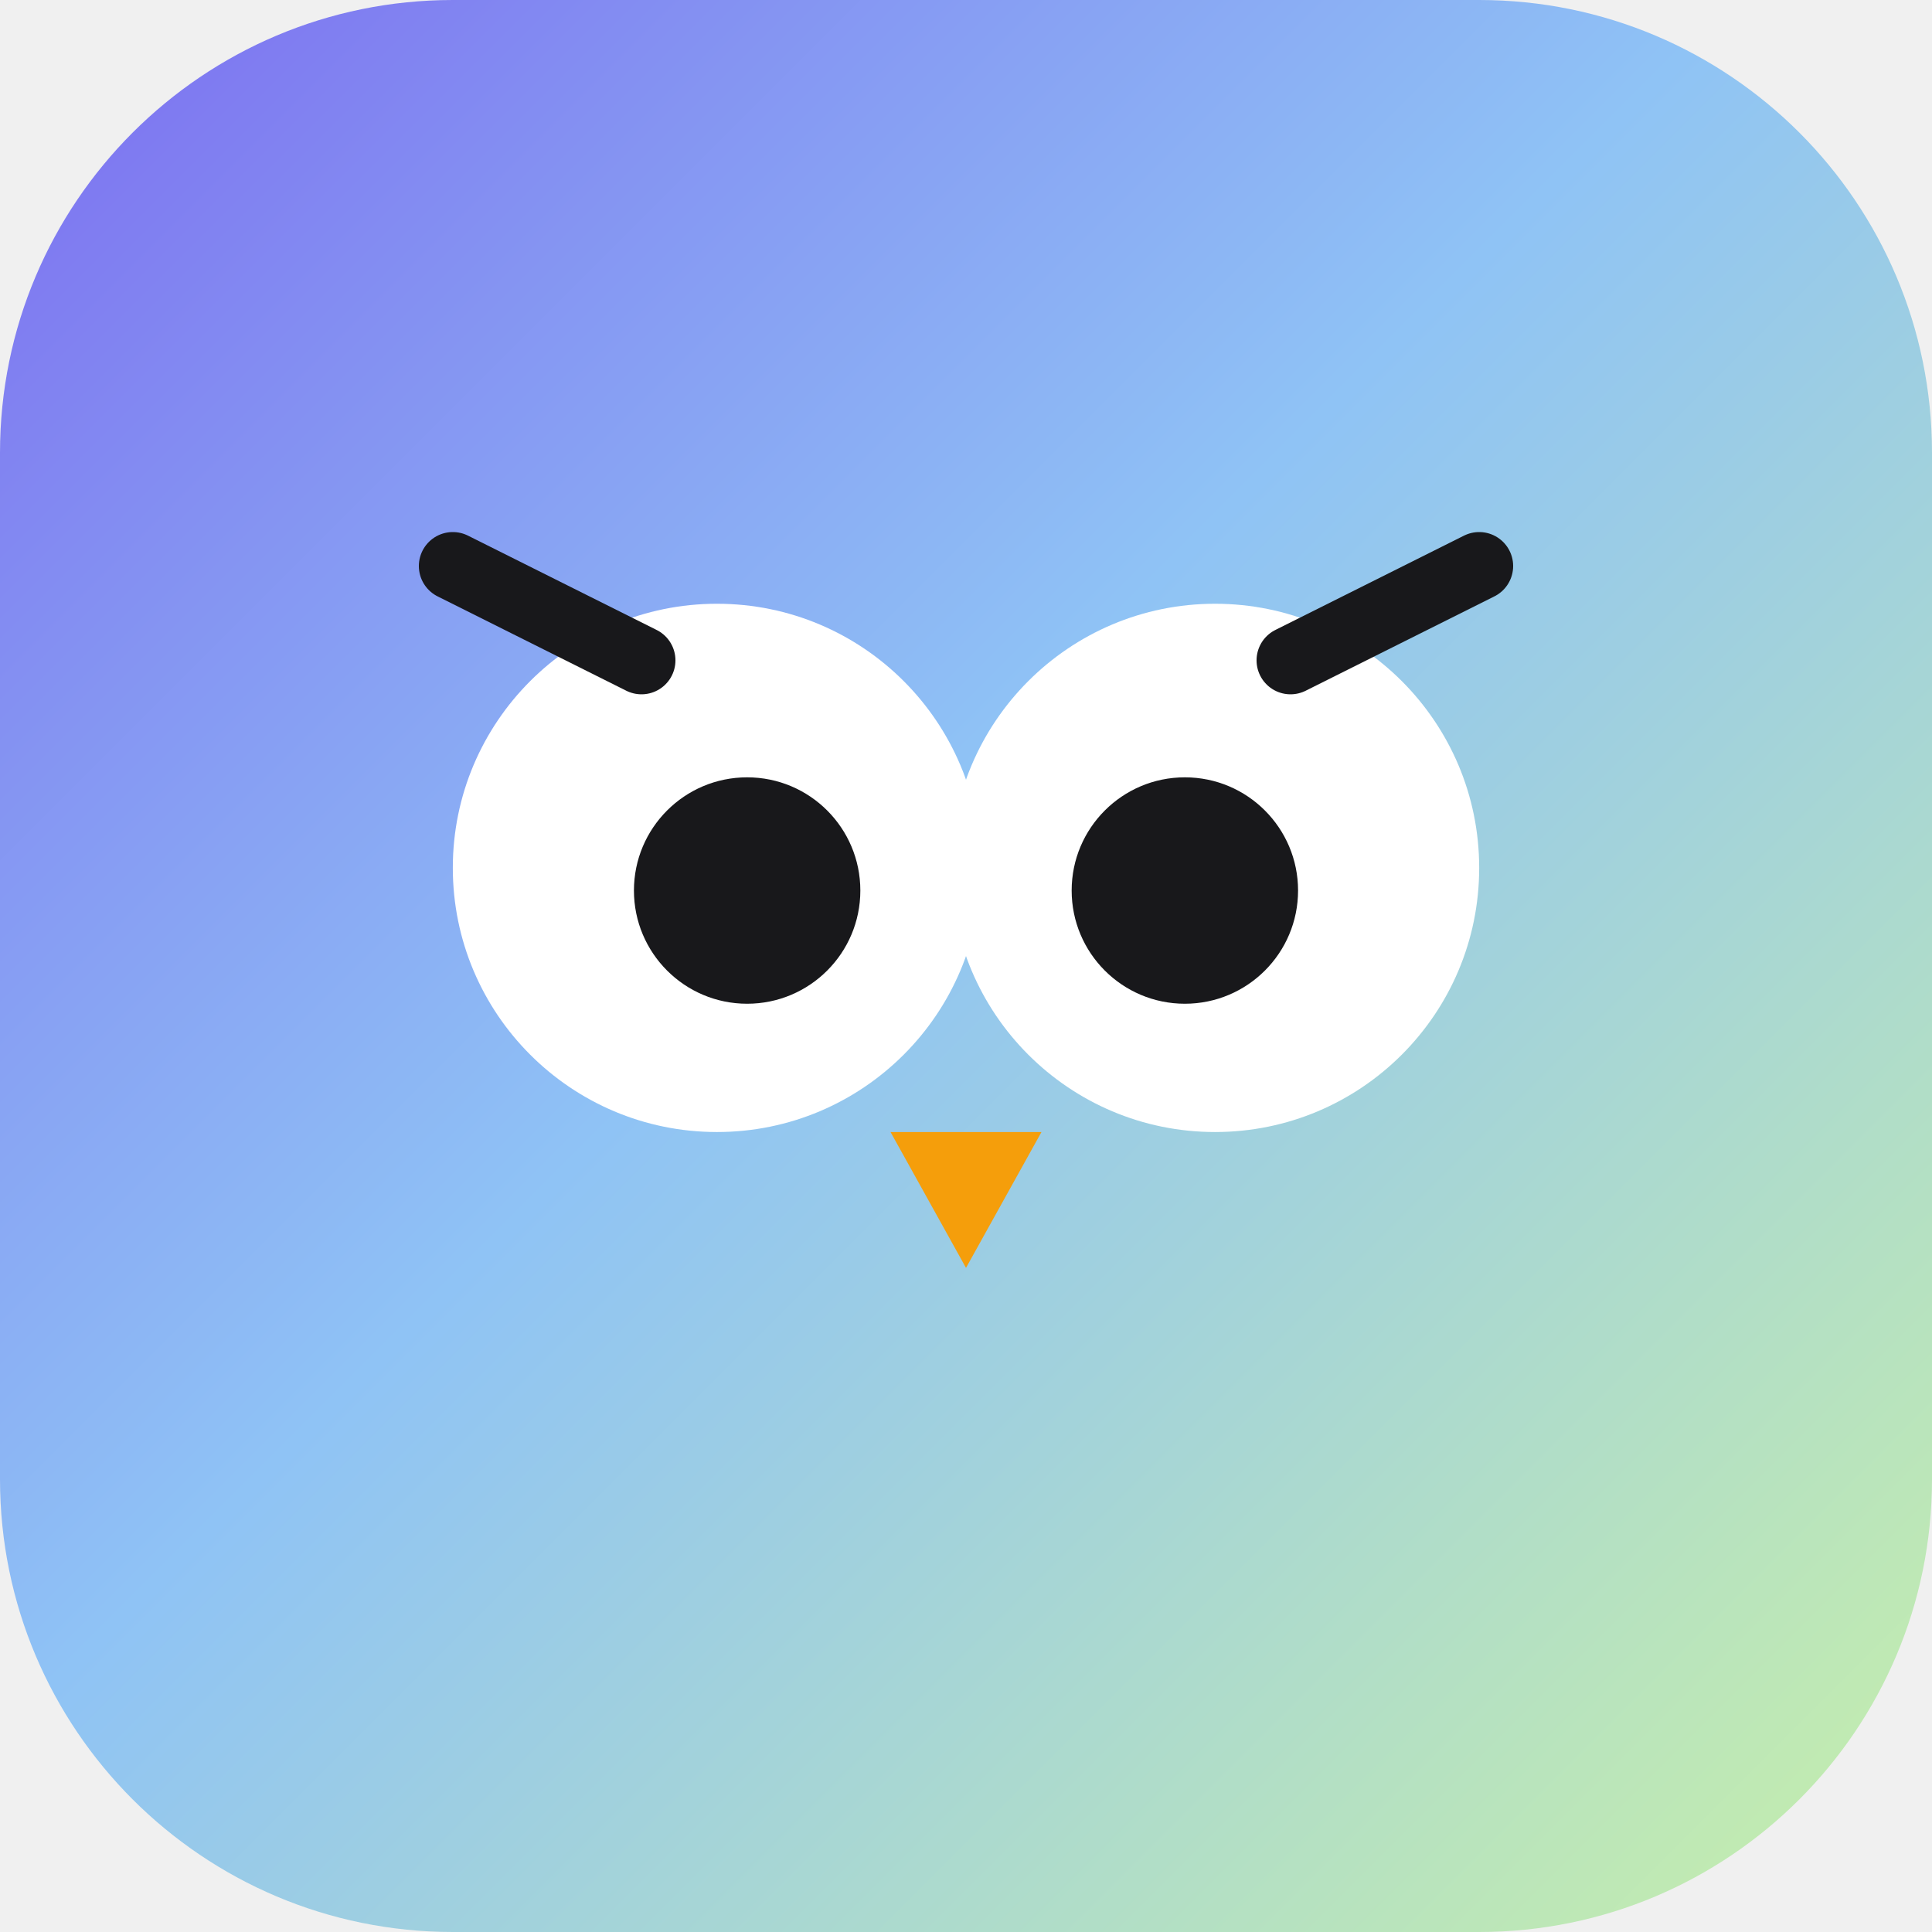
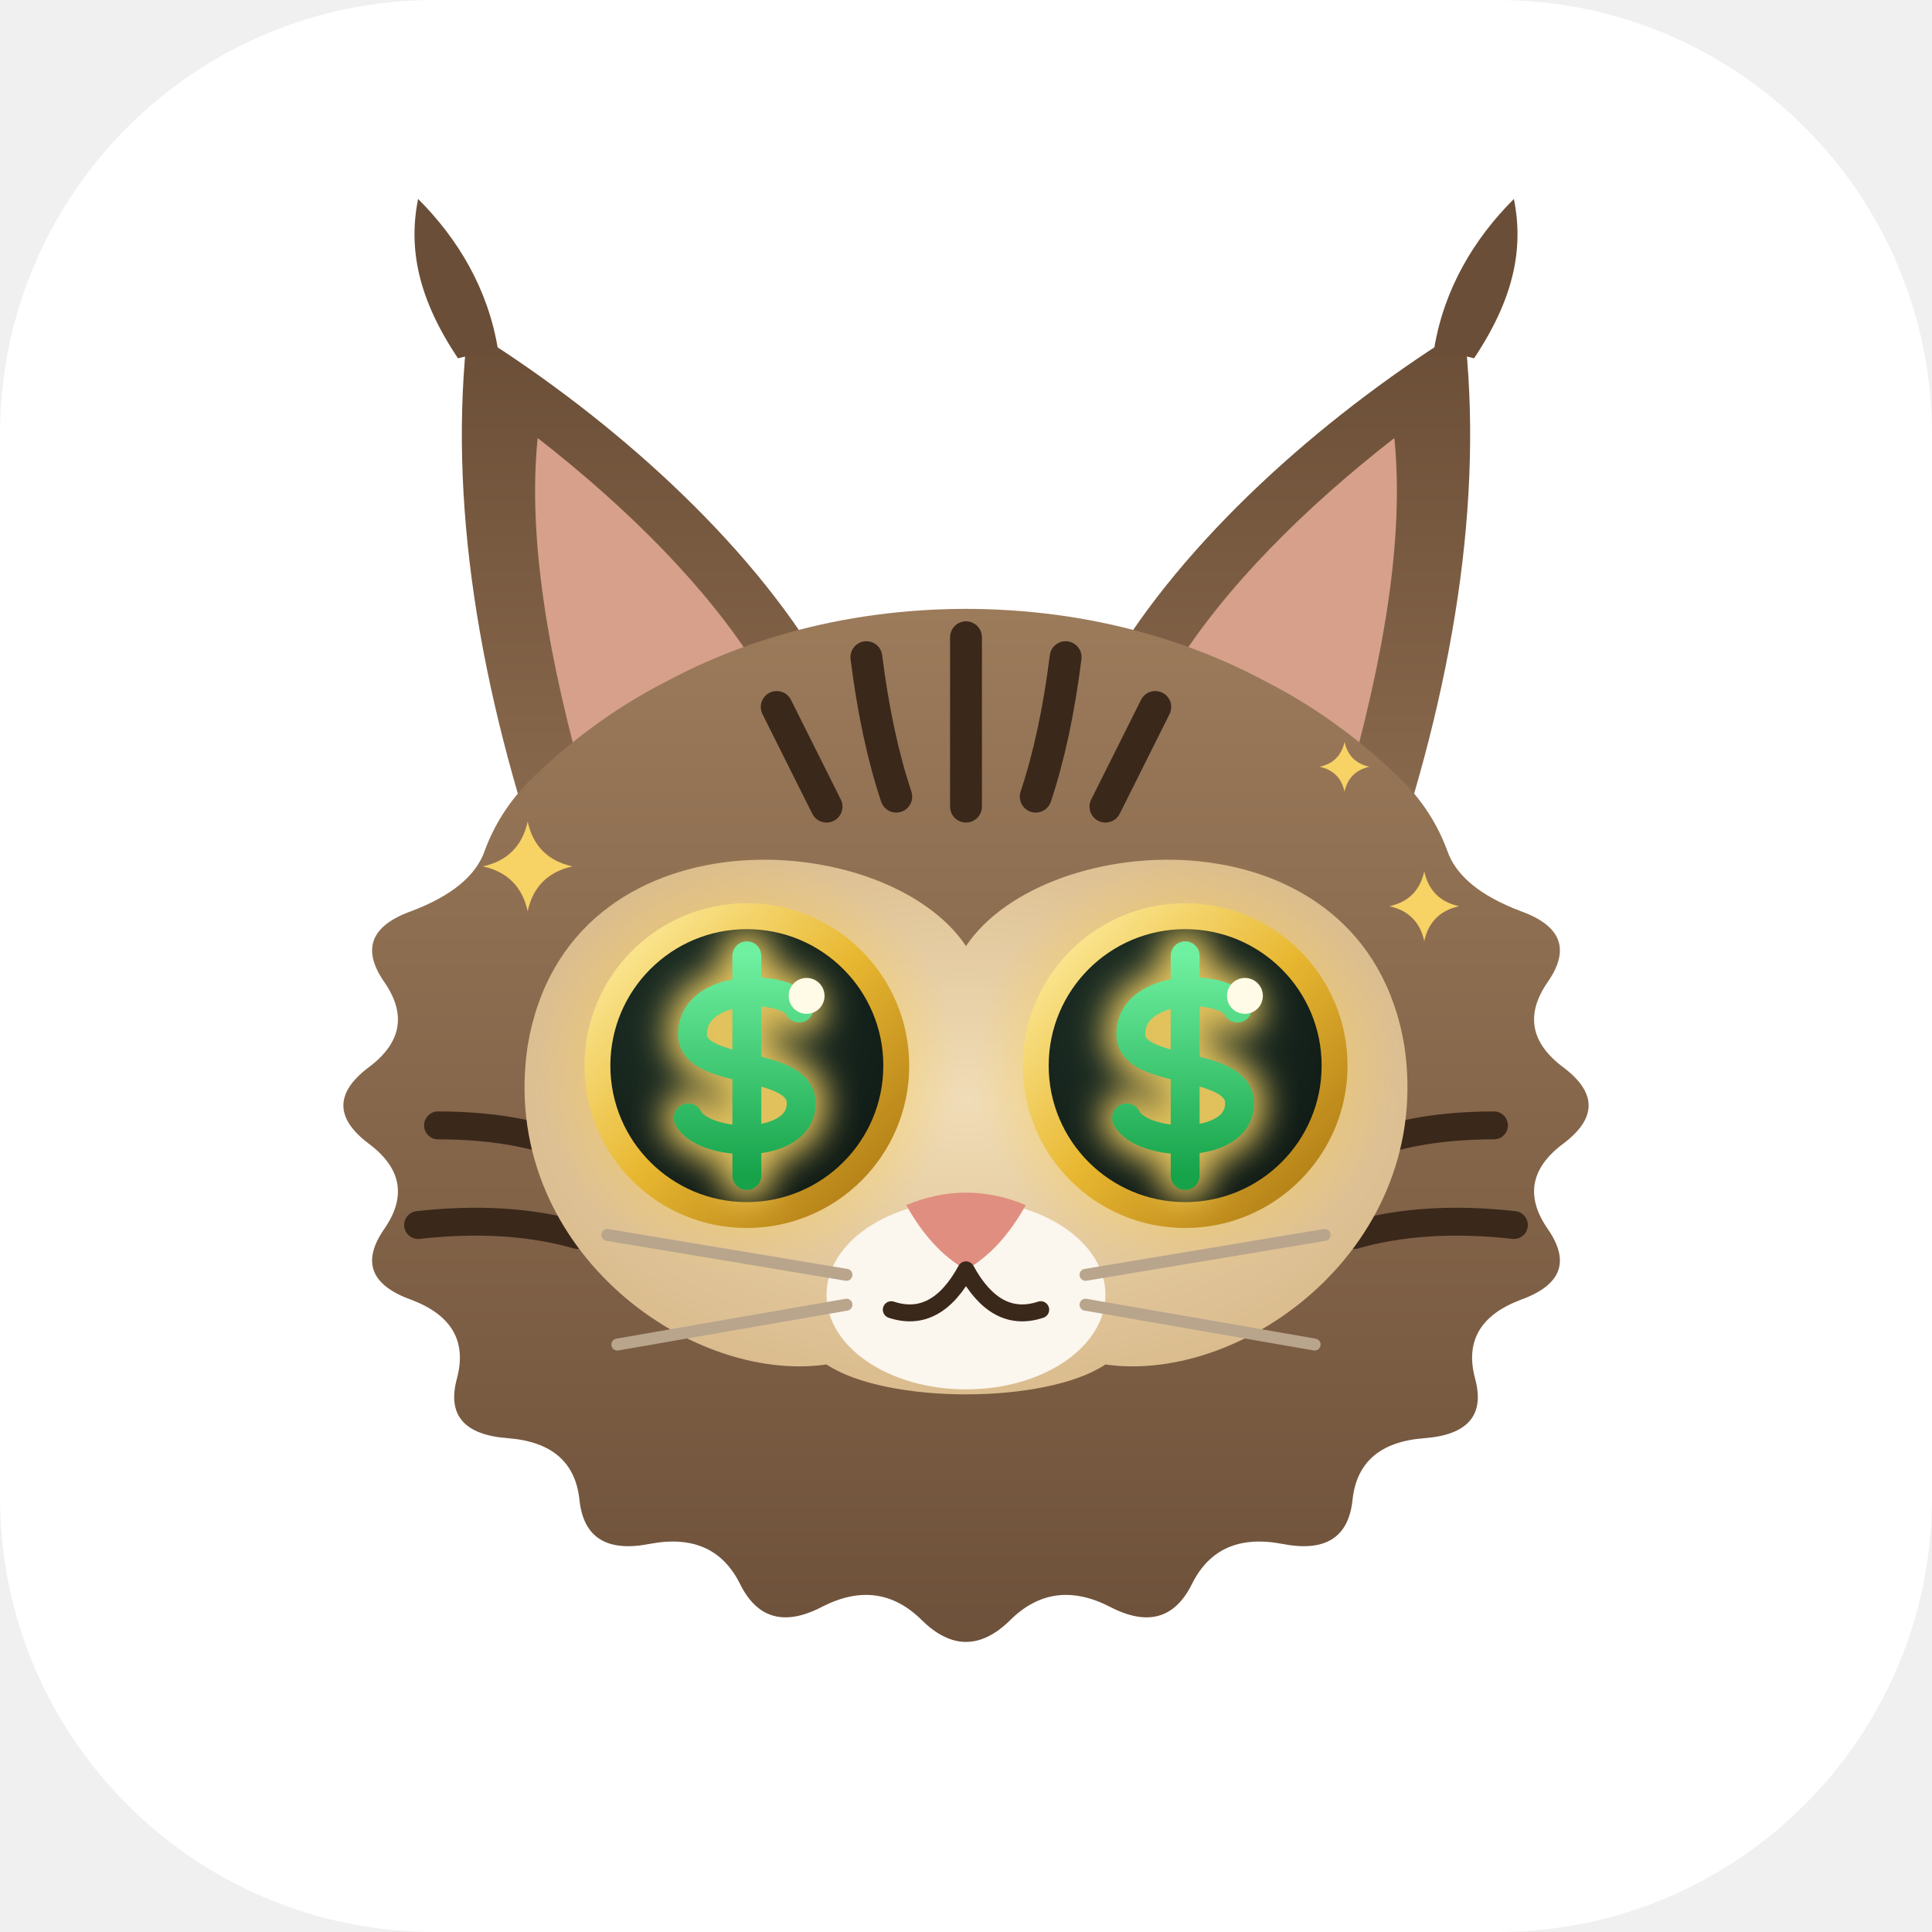
- <svg xmlns="http://www.w3.org/2000/svg" viewBox="0 0 512 512">
-   <defs>
-     <linearGradient id="g" x1="0" y1="0" x2="1" y2="1">
-       <stop offset="0" stop-color="#7c6cf0" />
-       <stop offset=".45" stop-color="#8fc3f5" />
-       <stop offset="1" stop-color="#c8f0a8" />
-     </linearGradient>
-   </defs>
-   <rect width="512" height="512" rx="120" fill="url(#g)" />
-   <circle cx="190" cy="230" r="70" fill="#fff" />
-   <circle cx="322" cy="230" r="70" fill="#fff" />
-   <circle cx="198" cy="236" r="30" fill="#18181b" />
-   <circle cx="314" cy="236" r="30" fill="#18181b" />
-   <path d="M236 300 L256 336 L276 300 Z" fill="#f59e0b" />
-   <path d="M120 150 L170 175 M392 150 L342 175" stroke="#18181b" stroke-width="18" stroke-linecap="round" />
+ <svg xmlns="http://www.w3.org/2000/svg" viewBox="0 0 160 160">
+   <rect width="160" height="160" rx="36" fill="#ffffff" />
+   <g transform="translate(14 14) scale(.825)">
+     <defs>
+       <linearGradient id="fur" x1="0" y1="0" x2="0" y2="1">
+         <stop offset="0" stop-color="#9c7b5b" />
+         <stop offset="1" stop-color="#6e513a" />
+       </linearGradient>
+       <linearGradient id="ear" x1="0" y1="0" x2="0" y2="1">
+         <stop offset="0" stop-color="#6b4e37" />
+         <stop offset="1" stop-color="#8d6d50" />
+       </linearGradient>
+       <radialGradient id="disc" cx=".5" cy=".45" r=".6">
+         <stop offset="0" stop-color="#f0dcb6" />
+         <stop offset="1" stop-color="#d8b98a" />
+       </radialGradient>
+       <radialGradient id="halo">
+         <stop offset="0" stop-color="#ffd84d" stop-opacity=".85" />
+         <stop offset=".6" stop-color="#ffcc33" stop-opacity=".35" />
+         <stop offset="1" stop-color="#ffcc33" stop-opacity="0" />
+       </radialGradient>
+       <radialGradient id="eyeBg" cx=".4" cy=".35" r=".75">
+         <stop offset="0" stop-color="#22352a" />
+         <stop offset="1" stop-color="#0d1712" />
+       </radialGradient>
+       <linearGradient id="gold" x1="0" y1="0" x2="1" y2="1">
+         <stop offset="0" stop-color="#fff1a8" />
+         <stop offset=".5" stop-color="#e8b730" />
+         <stop offset="1" stop-color="#a87412" />
+       </linearGradient>
+       <linearGradient id="greenD" x1="0" y1="0" x2="0" y2="1">
+         <stop offset="0" stop-color="#6ff0a0" />
+         <stop offset="1" stop-color="#16a34a" />
+       </linearGradient>
+       <filter id="glow" x="-50%" y="-50%" width="200%" height="200%">
+         <feGaussianBlur stdDeviation="1.6" />
+       </filter>
+     </defs>
+     <path d="M38,72 C31,52 28,33 30,16 C43,24 57,36 65,49 Z" fill="url(#ear)" />
+     <path d="M122,72 C129,52 132,33 130,16 C117,24 103,36 95,49 Z" fill="url(#ear)" />
+     <path d="M42,63 C38,49 36,37 37,27 C46,34 54,42 59,50 Z" fill="#d6a08a" />
+     <path d="M118,63 C122,49 124,37 123,27 C114,34 106,42 101,50 Z" fill="#d6a08a" />
+     <path d="M29,19 C25,13 24,8 25,3 C29,7 32,12 33,18 Z M131,19 C135,13 136,8 135,3 C131,7 128,12 127,18 Z" fill="#6b4e37" />
+     <path d="M140.0,90.2 Q145.0,94.0 140.0,97.8 Q135.0,101.5 138.4,106.4 Q141.8,111.3 135.7,113.5 Q129.6,115.8 131.1,121.4 Q132.6,126.9 126.0,127.4 Q119.4,127.9 118.8,133.6 Q118.2,139.3 111.7,138.0 Q105.3,136.8 102.7,142.0 Q100.1,147.3 94.4,144.3 Q88.7,141.4 84.4,145.7 Q80.0,150.0 75.6,145.7 Q71.3,141.4 65.6,144.3 Q59.9,147.3 57.3,142.0 Q54.7,136.8 48.3,138.0 Q41.8,139.3 41.2,133.6 Q40.6,127.9 34.0,127.4 Q27.4,126.9 28.9,121.4 Q30.4,115.8 24.3,113.5 Q18.2,111.3 21.6,106.4 Q25.0,101.5 20.0,97.8 Q15.0,94.0 20.0,90.2 Q25.0,86.5 21.6,81.6 Q18.2,76.7 24.3,74.5 Q30.4,72.2 31.7,68.4 Q33.1,64.6 36.0,61.6 Q39.0,58.6 42.4,56.1 Q45.9,53.5 49.8,51.5 Q53.7,49.4 57.9,47.9 Q62.1,46.4 66.5,45.5 Q70.9,44.6 75.5,44.3 Q80.0,44.0 84.5,44.3 Q89.1,44.6 93.5,45.5 Q97.9,46.4 102.1,47.9 Q106.3,49.4 110.2,51.5 Q114.1,53.5 117.6,56.1 Q121.0,58.6 124.0,61.6 Q126.9,64.6 128.3,68.4 Q129.6,72.2 135.7,74.5 Q141.8,76.7 138.4,81.6 Q135.0,86.5 140.0,90.2Z" fill="url(#fur)" />
+     <path d="M80,47 V64 M70,49 Q71,57 73,63 M90,49 Q89,57 87,63 M61,54 Q64,60 66,64 M99,54 Q96,60 94,64" fill="none" stroke="#3a281b" stroke-width="3.2" stroke-linecap="round" />
+     <path d="M27,96 Q36,96 42,99 M25,106 Q34,105 41,107 M133,96 Q124,96 118,99 M135,106 Q126,105 119,107" fill="none" stroke="#3a281b" stroke-width="2.8" stroke-linecap="round" />
+     <path d="M80,78 C72,66 40,64 36,88 C33,108 52,122 66,120 C72,124 88,124 94,120 C108,122 127,108 124,88 C120,64 88,66 80,78 Z" fill="url(#disc)" />
+     <circle cx="58" cy="90" r="21" fill="url(#halo)" />
+     <circle cx="58" cy="90" r="15" fill="url(#eyeBg)" stroke="url(#gold)" stroke-width="2.6" />
+     <path d="M63.25,84.225 C62.2,81.81 52.54,81.6 52.54,86.85 C52.54,91.05 63.46,89.37 63.46,93.78 C63.46,98.61 53.59,98.19 52.12,95.25 M58,78.975 V101.025" fill="none" stroke="#f7d264" stroke-width="5.2" stroke-linecap="round" filter="url(#glow)" opacity=".9" />
+     <path d="M63.25,84.225 C62.2,81.81 52.54,81.6 52.54,86.85 C52.54,91.05 63.46,89.37 63.46,93.78 C63.46,98.61 53.59,98.19 52.12,95.25 M58,78.975 V101.025" fill="none" stroke="url(#greenD)" stroke-width="2.9" stroke-linecap="round" />
+     <circle cx="64" cy="83" r="1.8" fill="#fffbe6" />
+     <circle cx="102" cy="90" r="21" fill="url(#halo)" />
+     <circle cx="102" cy="90" r="15" fill="url(#eyeBg)" stroke="url(#gold)" stroke-width="2.6" />
+     <path d="M107.25,84.225 C106.2,81.81 96.54,81.6 96.54,86.85 C96.54,91.05 107.46,89.37 107.46,93.78 C107.46,98.61 97.59,98.19 96.12,95.25 M102,78.975 V101.025" fill="none" stroke="#f7d264" stroke-width="5.2" stroke-linecap="round" filter="url(#glow)" opacity=".9" />
+     <path d="M107.25,84.225 C106.2,81.81 96.54,81.6 96.54,86.85 C96.54,91.05 107.46,89.37 107.46,93.78 C107.46,98.61 97.59,98.19 96.12,95.25 M102,78.975 V101.025" fill="none" stroke="url(#greenD)" stroke-width="2.9" stroke-linecap="round" />
+     <circle cx="108" cy="83" r="1.8" fill="#fffbe6" />
+     <ellipse cx="80" cy="113" rx="14" ry="9.5" fill="#fbf6ee" />
+     <path d="M74,104 Q80,101.5 86,104 Q83.5,108.5 80,110.5 Q76.5,108.5 74,104 Z" fill="#e08e80" />
+     <path d="M80,110.5 Q77,116 72.5,114.5 M80,110.5 Q83,116 87.5,114.5" fill="none" stroke="#3a281b" stroke-width="1.7" stroke-linecap="round" />
+     <path d="M68,111 L44,107 M68,114 L45,118 M92,111 L116,107 M92,114 L115,118" stroke="#b9a58c" stroke-width="1.2" stroke-linecap="round" />
+     <path d="M36,65.5 Q36.81,69.19 40.5,70 Q36.81,70.81 36,74.5 Q35.19,70.81 31.5,70 Q35.19,69.19 36,65.5Z" fill="#f7d264" />
+     <path d="M126,70.5 Q126.63,73.37 129.5,74 Q126.63,74.63 126,77.5 Q125.37,74.63 122.5,74 Q125.37,73.37 126,70.5Z" fill="#f7d264" />
+     <path d="M118,57.5 Q118.45,59.55 120.5,60 Q118.45,60.45 118,62.5 Q117.55,60.45 115.5,60 Q117.55,59.55 118,57.5Z" fill="#f7d264" />
+   </g>
</svg>
